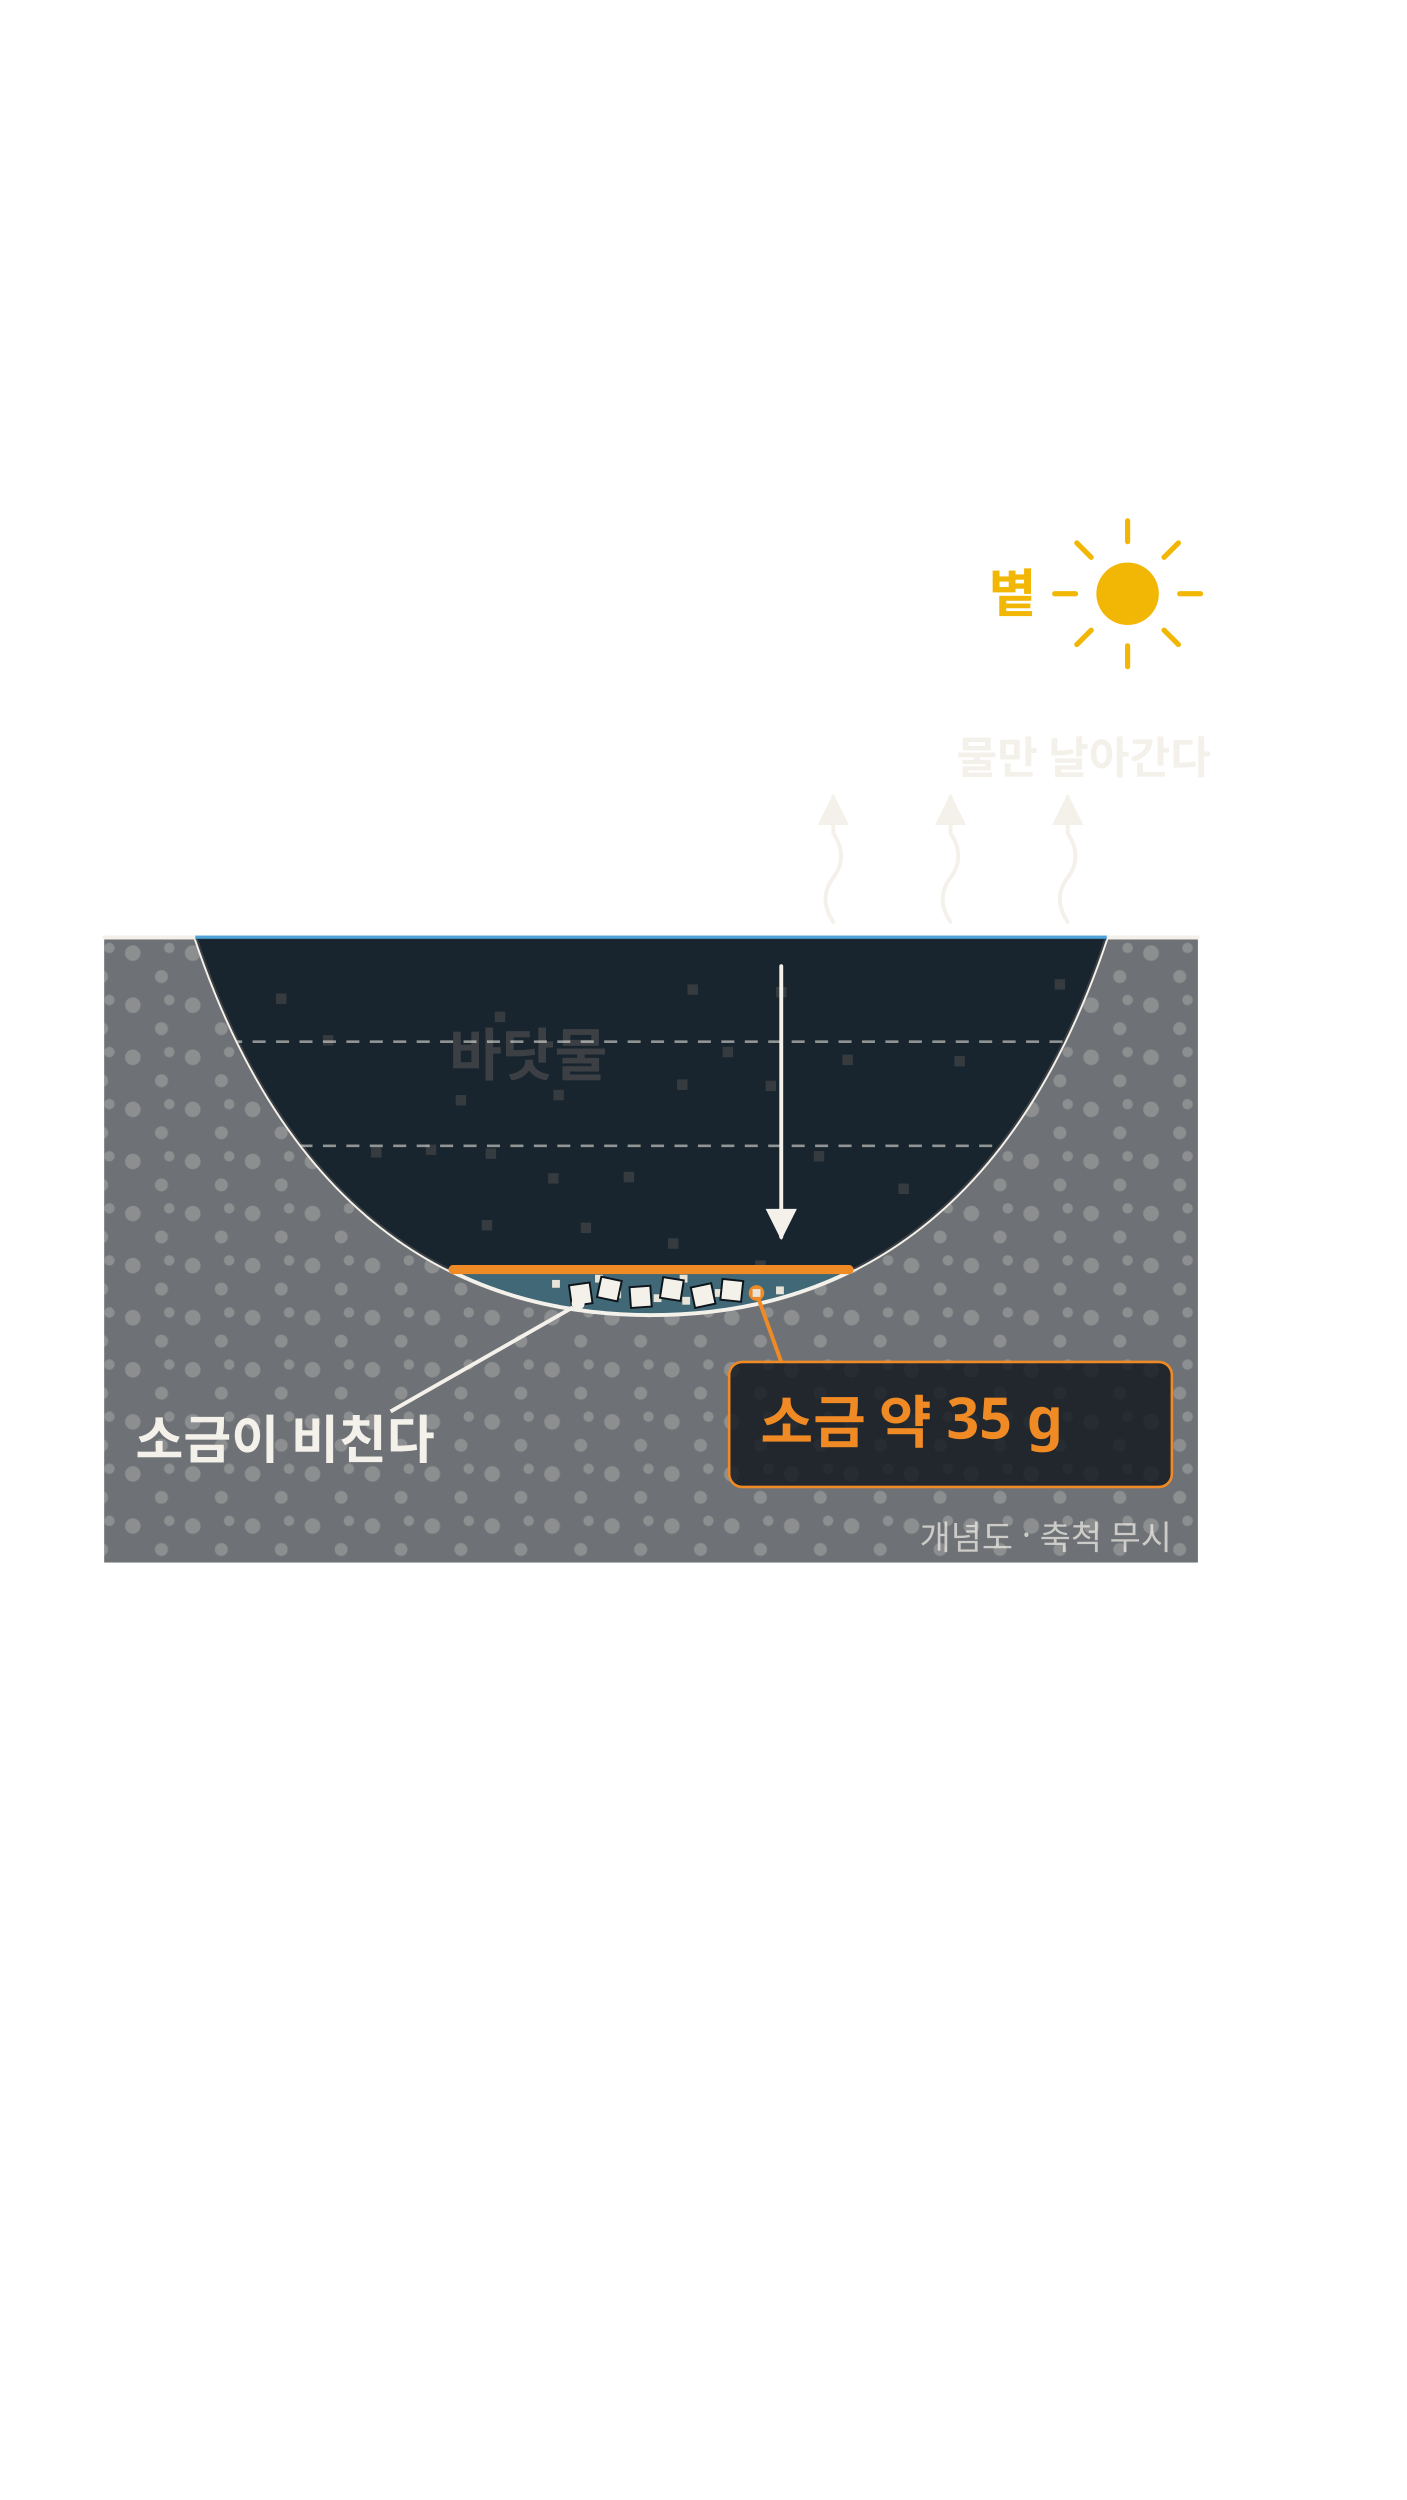
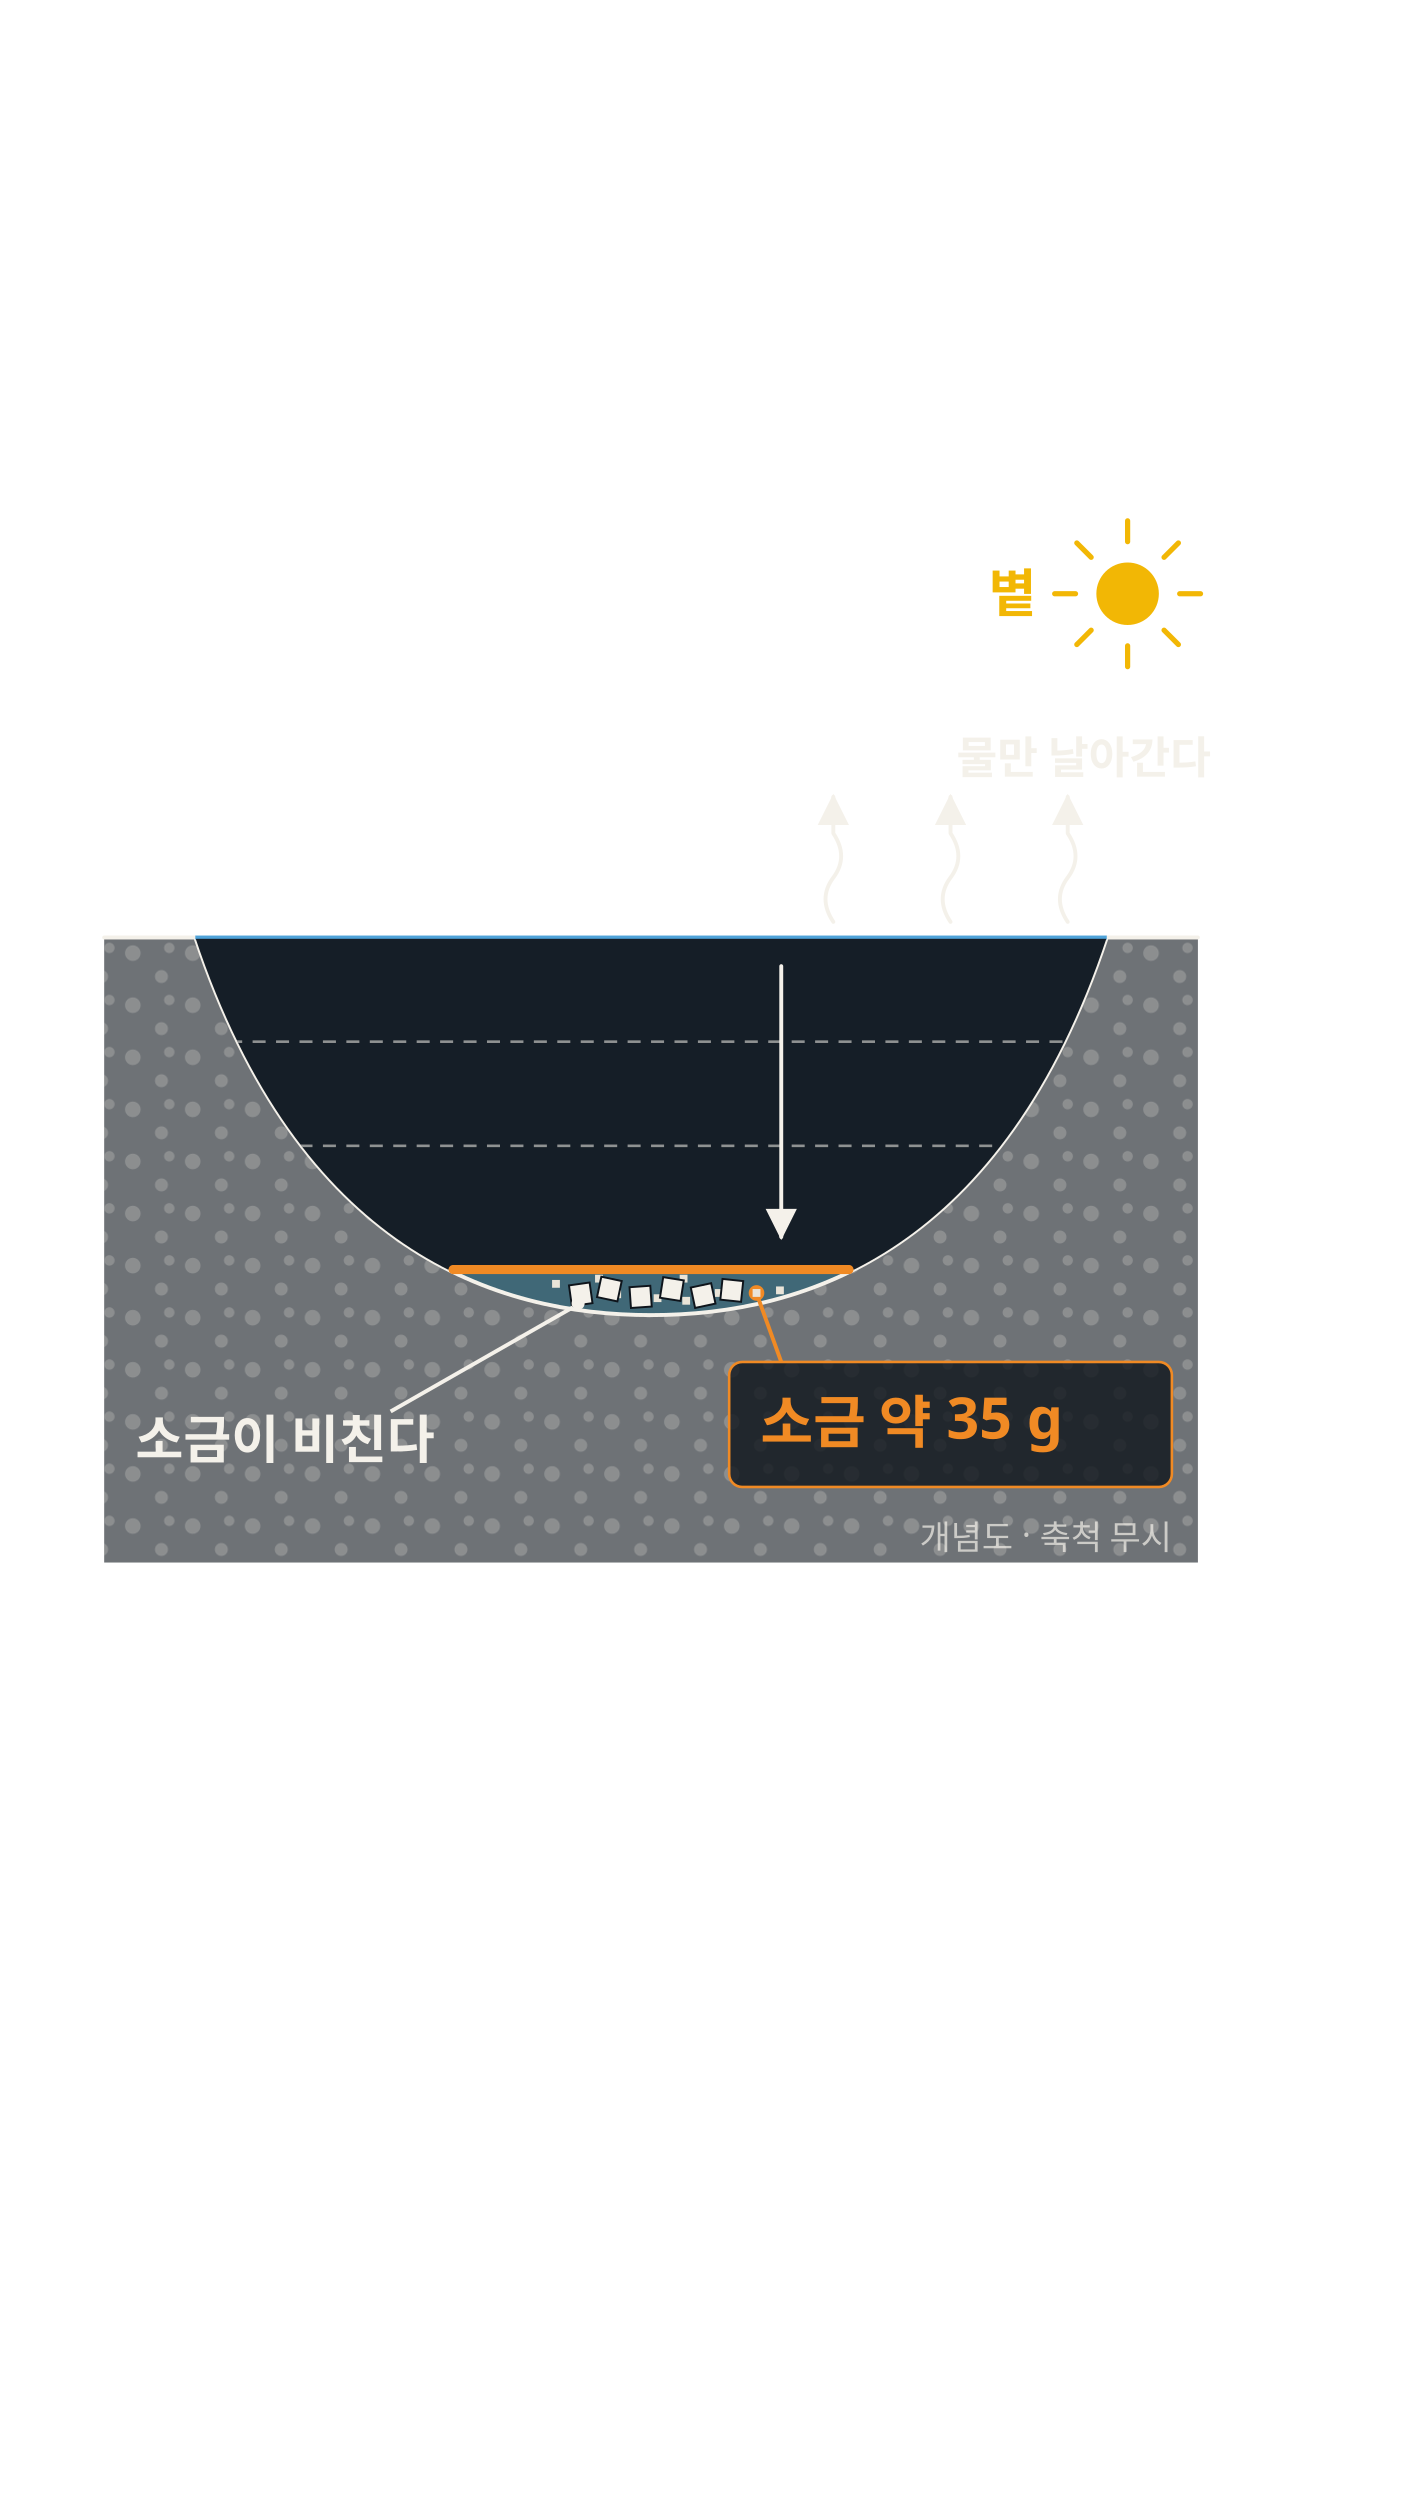
<svg xmlns="http://www.w3.org/2000/svg" width="1080" height="1920" viewBox="0 0 1080 1920">
  <defs>
    <style>
      text { font-family: Pretendard, 'Noto Sans KR', 'WenQuanYi Zen Hei', sans-serif; fill: #F4F1EA; }
      .lbl { font-size: 40px; font-weight: 600; }
      .sm  { font-size: 34px; font-weight: 600; }
      .xs  { font-size: 26px; fill: #F4F1EAB3; }
      .ln  { stroke: #F4F1EA; stroke-width: 3; fill: none; stroke-linejoin: round; stroke-linecap: round; }
      .thin { stroke: #F4F1EA; stroke-width: 2; fill: none; }
      .dash { stroke-dasharray: 10 8; }
    </style>
    <marker id="arw" viewBox="0 0 10 10" refX="9" refY="5" markerWidth="8" markerHeight="8" orient="auto-start-reverse">
      <path d="M0,0 L10,5 L0,10 z" fill="#F4F1EA" />
    </marker>
    <pattern id="holes" width="46" height="40" patternUnits="userSpaceOnUse">
      <circle cx="10" cy="12" r="6" fill="#F4F1EA" opacity="0.22" />
      <circle cx="32" cy="30" r="5" fill="#F4F1EA" opacity="0.22" />
      <circle cx="38" cy="8" r="4" fill="#F4F1EA" opacity="0.22" />
    </pattern>
    <clipPath id="bowl">
      <path d="M150,720 C230,960 380,1010 500,1010 C620,1010 770,960 850,720 Z" />
    </clipPath>
  </defs>
  <g id="hollow">
    <path d="M80,720 L150,720 C230,960 380,1010 500,1010 C620,1010 770,960 850,720 L920,720 L920,1200 L80,1200 Z" fill="#0E141B" opacity="0.6" />
    <path d="M80,720 L150,720 C230,960 380,1010 500,1010 C620,1010 770,960 850,720 L920,720 L920,1200 L80,1200 Z" fill="url(#holes)" />
    <path d="M150,720 C230,960 380,1010 500,1010 C620,1010 770,960 850,720 Z" fill="#1F4E5F" opacity="0.85" />
    <path class="ln" d="M80,720 L150,720 C230,960 380,1010 500,1010 C620,1010 770,960 850,720 L920,720" />
    <line x1="150" y1="720" x2="850" y2="720" stroke="#4FA3D9" stroke-width="3" />
    <text class="lbl" x="345" y="826" style="font-size:44px">바닷물</text>
    <text class="xs" x="900" y="1190" text-anchor="end">개념도 · 축척 무시</text>
  </g>
  <g id="salt">
    <rect x="380" y="777" width="8" height="8" fill="#E9E4D8" opacity="0.9" />
    <rect x="596" y="758" width="8" height="8" fill="#E9E4D8" opacity="0.9" />
    <rect x="520" y="829" width="8" height="8" fill="#E9E4D8" opacity="0.9" />
    <rect x="212" y="763" width="8" height="8" fill="#E9E4D8" opacity="0.9" />
    <rect x="446" y="939" width="8" height="8" fill="#E9E4D8" opacity="0.9" />
    <rect x="248" y="795" width="8" height="8" fill="#E9E4D8" opacity="0.9" />
    <rect x="580" y="968" width="8" height="8" fill="#E9E4D8" opacity="0.9" />
    <rect x="810" y="752" width="8" height="8" fill="#E9E4D8" opacity="0.9" />
    <rect x="733" y="811" width="8" height="8" fill="#E9E4D8" opacity="0.9" />
    <rect x="370" y="937" width="8" height="8" fill="#E9E4D8" opacity="0.9" />
    <rect x="285" y="881" width="8" height="8" fill="#E9E4D8" opacity="0.9" />
    <rect x="588" y="830" width="8" height="8" fill="#E9E4D8" opacity="0.9" />
    <rect x="528" y="756" width="8" height="8" fill="#E9E4D8" opacity="0.9" />
    <rect x="373" y="882" width="8" height="8" fill="#E9E4D8" opacity="0.9" />
    <rect x="690" y="909" width="8" height="8" fill="#E9E4D8" opacity="0.9" />
    <rect x="327" y="879" width="8" height="8" fill="#E9E4D8" opacity="0.9" />
    <rect x="513" y="951" width="8" height="8" fill="#E9E4D8" opacity="0.9" />
    <rect x="647" y="810" width="8" height="8" fill="#E9E4D8" opacity="0.9" />
    <rect x="625" y="884" width="8" height="8" fill="#E9E4D8" opacity="0.9" />
    <rect x="479" y="900" width="8" height="8" fill="#E9E4D8" opacity="0.9" />
    <rect x="421" y="901" width="8" height="8" fill="#E9E4D8" opacity="0.9" />
    <rect x="350" y="841" width="8" height="8" fill="#E9E4D8" opacity="0.9" />
    <rect x="555" y="804" width="8" height="8" fill="#E9E4D8" opacity="0.9" />
    <rect x="425" y="837" width="8" height="8" fill="#E9E4D8" opacity="0.9" />
    <rect x="560" y="1046" width="340" height="96" rx="10" fill="#0E141BCC" stroke="#F08A24" stroke-width="2" />
    <text class="lbl" x="584" y="1108" style="font-size:44px;fill:#F08A24">소금 약 35 g</text>
    <line x1="600" y1="1046" x2="582" y2="996" stroke="#F08A24" stroke-width="3" />
    <circle cx="581" cy="993" r="6" fill="#F08A24" />
  </g>
  <g id="evap">
    <circle cx="866" cy="456" r="24" fill="#F2B705" />
    <g stroke="#F2B705" stroke-width="4" stroke-linecap="round">
      <line x1="866" y1="416" x2="866" y2="400" />
      <line x1="866" y1="496" x2="866" y2="512" />
      <line x1="826" y1="456" x2="810" y2="456" />
      <line x1="906" y1="456" x2="922" y2="456" />
      <line x1="838" y1="428" x2="827" y2="417" />
      <line x1="894" y1="484" x2="905" y2="495" />
      <line x1="894" y1="428" x2="905" y2="417" />
      <line x1="838" y1="484" x2="827" y2="495" />
    </g>
    <text class="lbl" x="796" y="470" text-anchor="end" style="fill:#F2B705">볕</text>
    <g class="ln" marker-end="url(#arw)">
      <path d="M640,708 q-12,-18 0,-34 t0,-34 l0,-28" />
      <path d="M730,708 q-12,-18 0,-34 t0,-34 l0,-28" />
      <path d="M820,708 q-12,-18 0,-34 t0,-34 l0,-28" />
    </g>
    <text class="sm" x="930" y="594" text-anchor="end">물만 날아간다</text>
  </g>
  <g id="level">
-     <rect x="140" y="721" width="720" height="254" fill="#0E141B" opacity="0.8" clip-path="url(#bowl)" />
+     <rect x="140" y="721" width="720" height="254" fill="#151E27" clip-path="url(#bowl)" />
    <g clip-path="url(#bowl)" stroke="#F4F1EA" stroke-width="2" stroke-dasharray="10 8" opacity="0.55">
      <line x1="140" y1="800" x2="860" y2="800" />
      <line x1="140" y1="880" x2="860" y2="880" />
    </g>
    <line class="ln" x1="600" y1="742" x2="600" y2="950" marker-end="url(#arw)" />
    <rect x="445" y="989" width="6" height="6" fill="#E9E4D8" />
    <rect x="471" y="991" width="6" height="6" fill="#E9E4D8" />
    <rect x="522" y="979" width="6" height="6" fill="#E9E4D8" />
    <rect x="596" y="988" width="6" height="6" fill="#E9E4D8" />
    <rect x="564" y="988" width="6" height="6" fill="#E9E4D8" />
    <rect x="524" y="996" width="6" height="6" fill="#E9E4D8" />
    <rect x="502" y="994" width="6" height="6" fill="#E9E4D8" />
    <rect x="549" y="990" width="6" height="6" fill="#E9E4D8" />
    <rect x="457" y="979" width="6" height="6" fill="#E9E4D8" />
    <rect x="486" y="998" width="6" height="6" fill="#E9E4D8" />
    <rect x="424" y="983" width="6" height="6" fill="#E9E4D8" />
    <rect x="578" y="990" width="6" height="6" fill="#E9E4D8" />
  </g>
  <g id="hl">
    <line x1="348" y1="975" x2="652" y2="975" stroke="#F08A24" stroke-width="7" stroke-linecap="round" />
  </g>
  <g id="crystal">
    <rect x="438" y="986" width="16" height="16" fill="#F4F1EA" stroke="#0E141B" stroke-width="1.5" transform="rotate(-8 446 994)" />
    <rect x="460" y="982" width="16" height="16" fill="#F4F1EA" stroke="#0E141B" stroke-width="1.5" transform="rotate(12 468 990)" />
    <rect x="484" y="988" width="16" height="16" fill="#F4F1EA" stroke="#0E141B" stroke-width="1.5" transform="rotate(-4 492 996)" />
    <rect x="508" y="982" width="16" height="16" fill="#F4F1EA" stroke="#0E141B" stroke-width="1.5" transform="rotate(9 516 990)" />
    <rect x="532" y="987" width="16" height="16" fill="#F4F1EA" stroke="#0E141B" stroke-width="1.5" transform="rotate(-12 540 995)" />
    <rect x="554" y="983" width="16" height="16" fill="#F4F1EA" stroke="#0E141B" stroke-width="1.5" transform="rotate(6 562 991)" />
    <text class="lbl" x="104" y="1120">소금이 비친다</text>
    <line x1="300" y1="1084" x2="440" y2="1004" stroke="#F4F1EA" stroke-width="3" />
    <circle cx="444" cy="1001" r="5" fill="#F4F1EA" />
  </g>
</svg>
